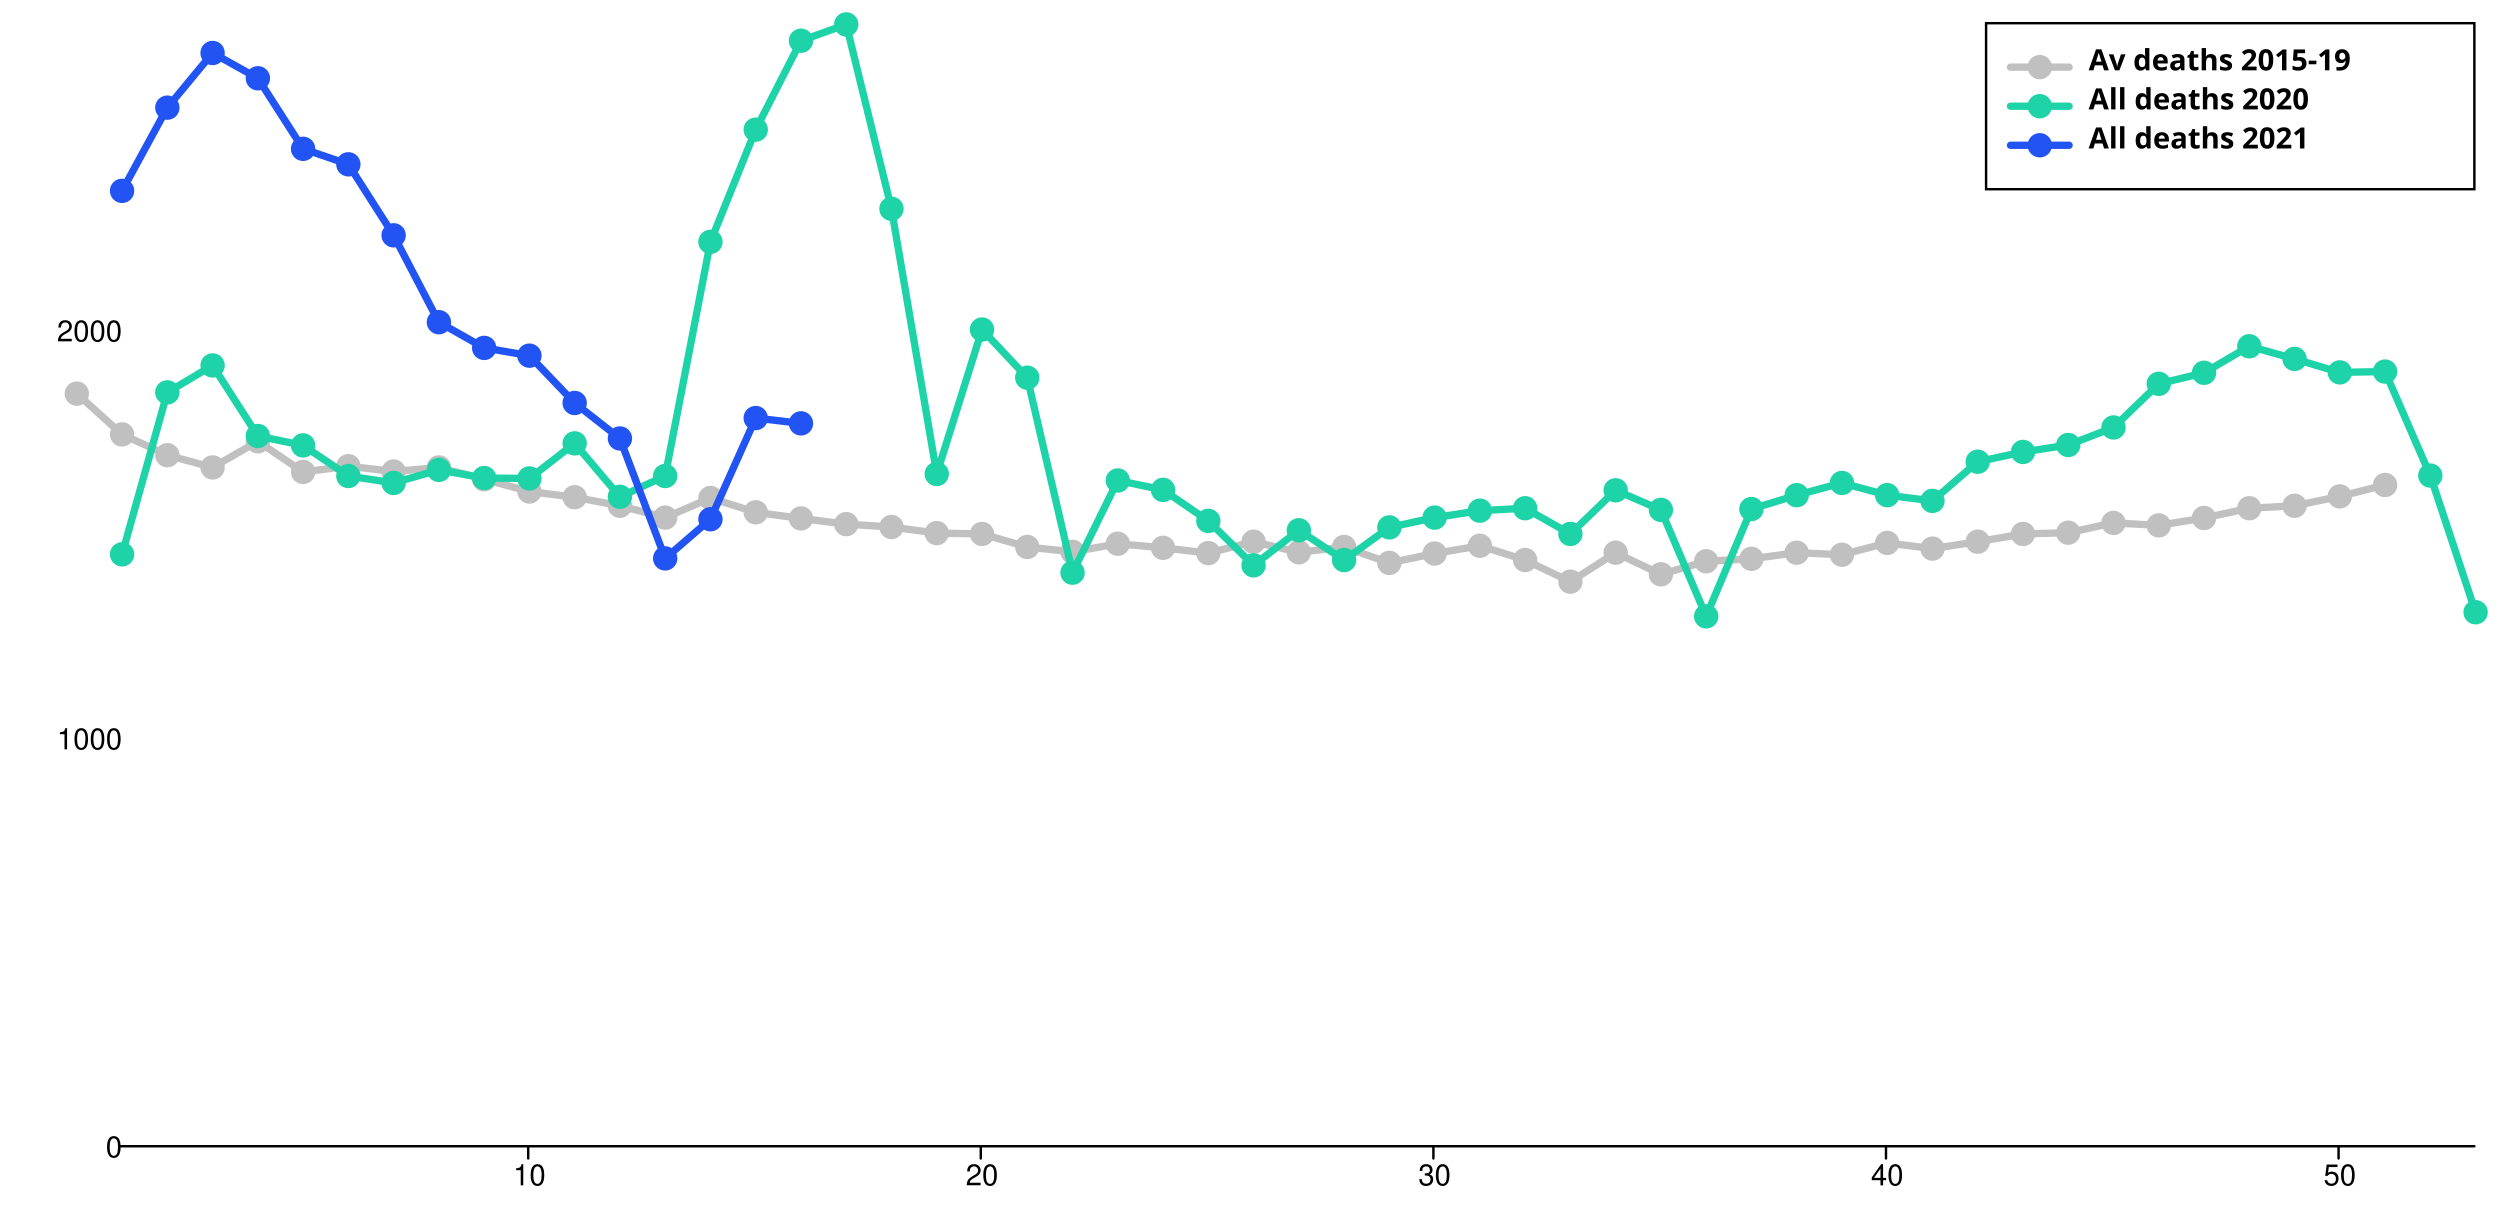
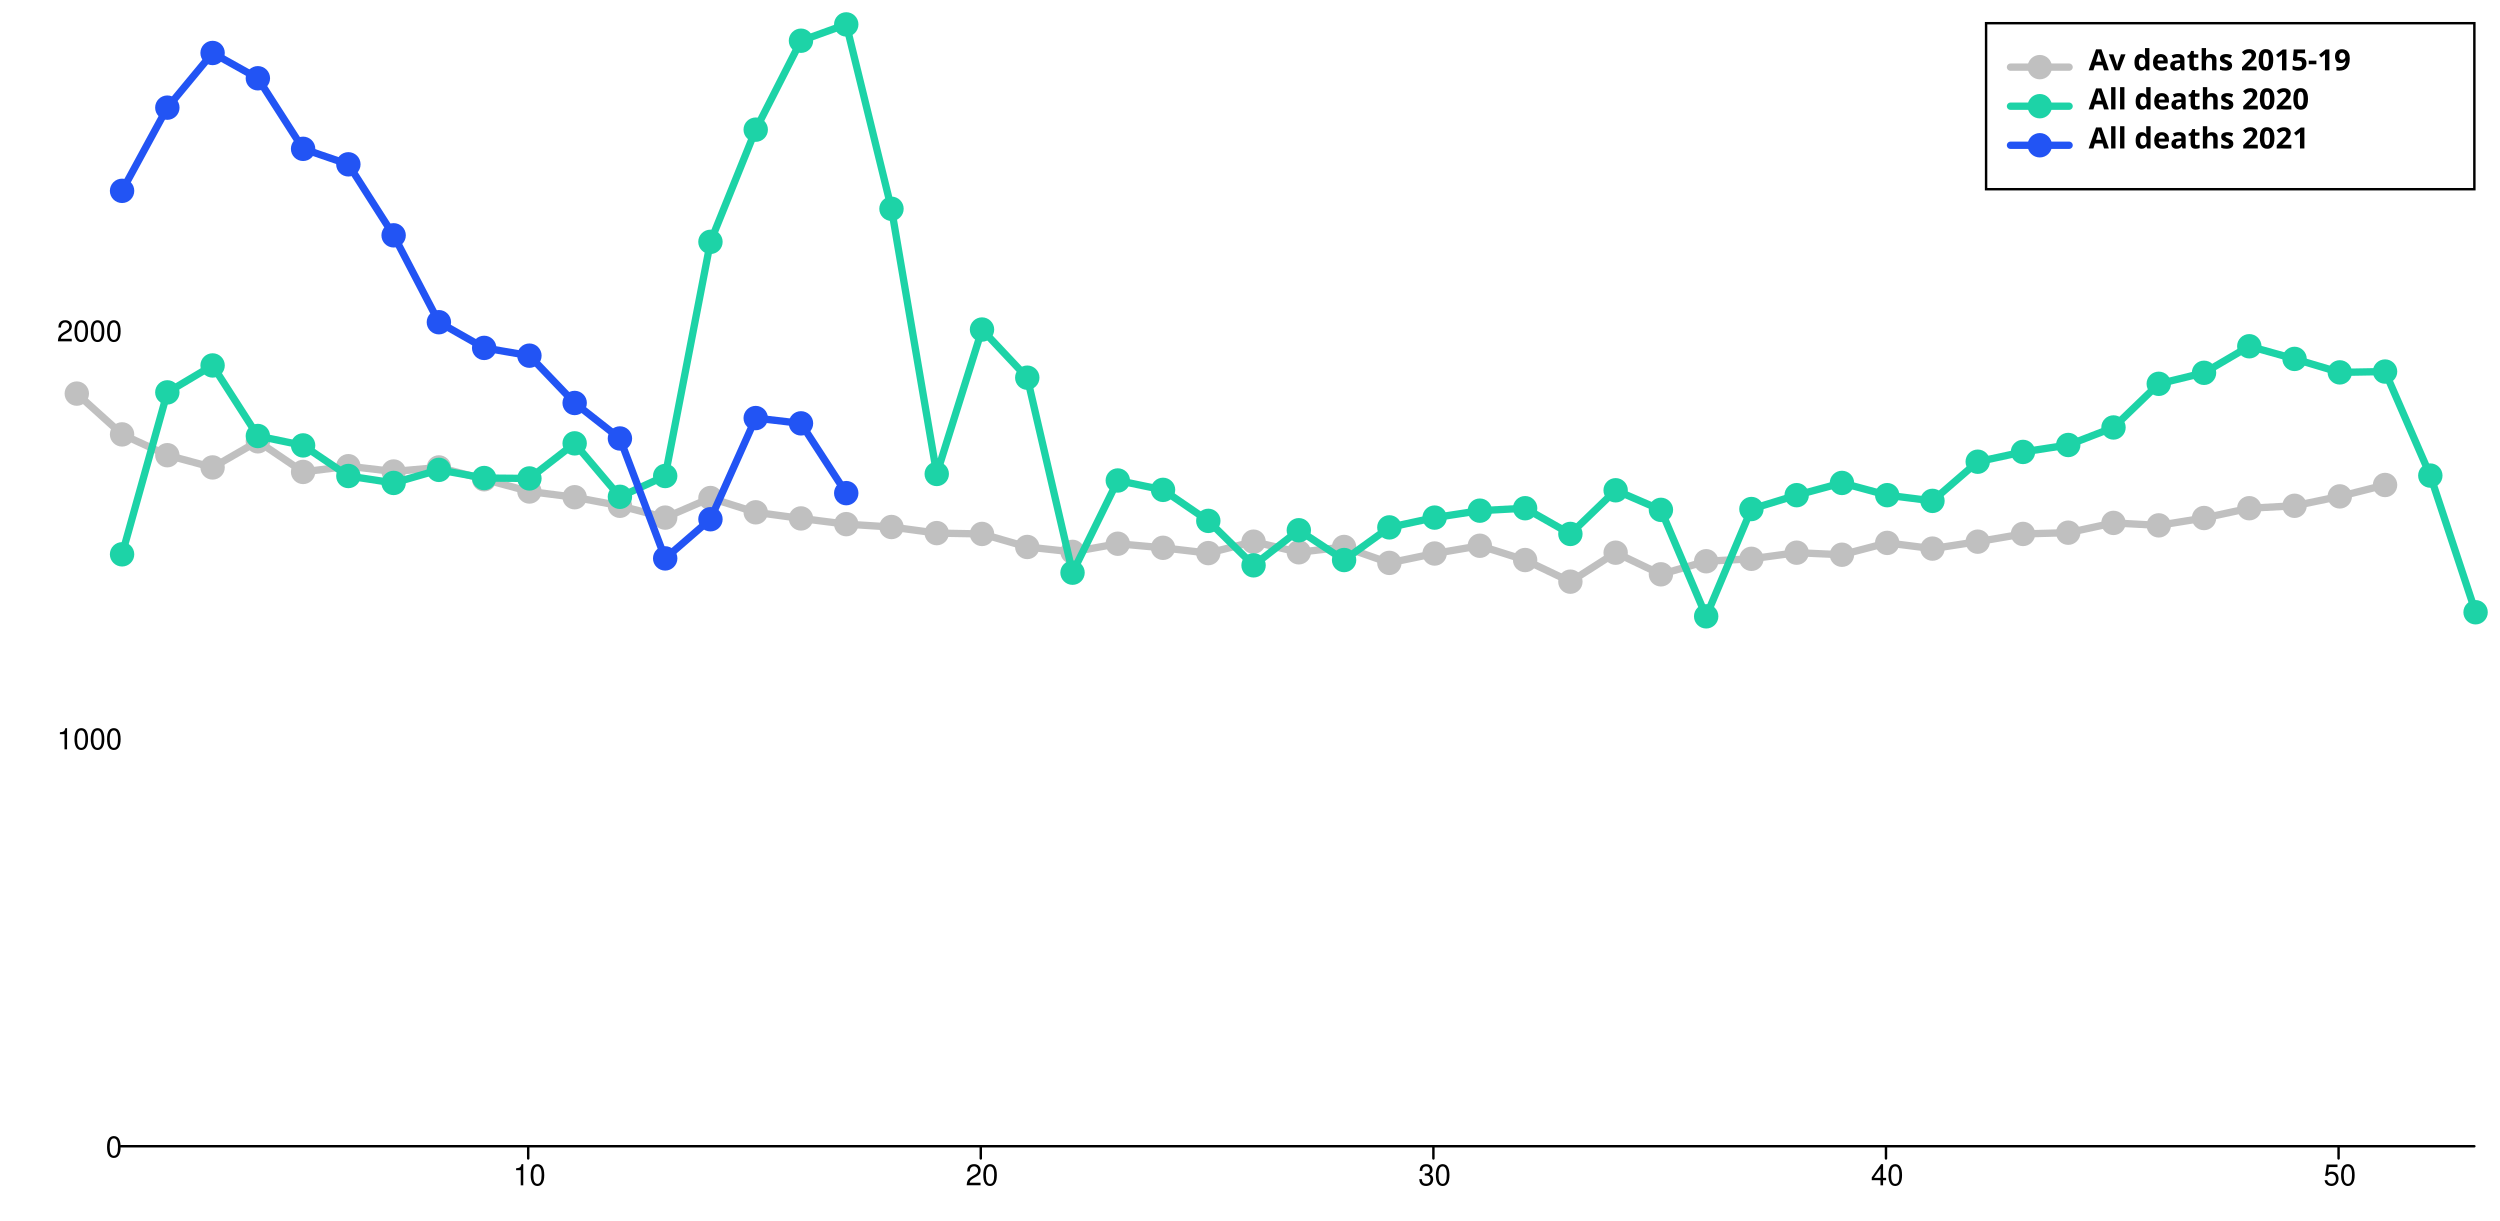
<svg xmlns="http://www.w3.org/2000/svg" width="1024" height="500" viewBox="0 0 1024 500" style="overflow:display" preserveAspectRatio="xMinYMin meet" overflow="visible">
  <defs>
    <style>
	.data-series path.line { fill-opacity: 0; stroke: black; }
	.data-series:hover path.line, .data-series.on path.line { cursor:pointer; }
	.data-series path.line.dotted { stroke-dasharray: 12 20 }
	#baseline:hover path.line, #baseline.on path.line { stroke-width: 5; }
	.data-series-0:hover circle, .data-series-0.on circle { display: inline; cursor:pointer; }
	#all-deaths-2020-under65:hover path.line, #all-deaths-2020-under65.on path.line { stroke-width: 5; }
	.data-series-1:hover circle, .data-series-1.on circle { display: inline; cursor:pointer; }
	#all-deaths-2021-under65:hover path.line, #all-deaths-2021-under65.on path.line { stroke-width: 5; }
	.data-series-2:hover circle, .data-series-2.on circle { display: inline; cursor:pointer; }
	.key rect { fill:transparent;stroke-width:1;stroke:black; }
	.key text { text-anchor:start;dominant-baseline:hanging;font-weight:bold;fill:black;stroke-width:0;font-family:sans-serif; }
	.graph-grid { font-family: "Helvetica Neue",Helvetica,Arial,"Lucida Grande",sans-serif; }
	.graph-grid line { stroke: black; stroke-width: 1; stroke-linecap: round; }
	.graph-grid.graph-grid-x text { text-anchor: middle; dominant-baseline: hanging; transform: translateY(10px); }
	.graph-grid.graph-grid-y text { text-anchor: end; dominant-baseline: middle; transform: translateX(-10px); }
	</style>
  </defs>
  <g class="graph-grid graph-grid-y">
    <line x1="49.50" y1="469.50" x2="1013.50" y2="469.50" data-left="50" />
    <text x="60" y="470" text-anchor="end">0</text>
    <text x="60" y="302.91" text-anchor="end">1000</text>
    <text x="60" y="135.819" text-anchor="end">2000</text>
    <text style="text-anchor:middle;dominant-baseline:hanging;font-weight:bold;transform: translateY(240px) rotate(-90deg);" />
  </g>
  <g class="graph-grid graph-grid-x">
    <line class="tick" x1="216.35" y1="469.50" x2="216.35" y2="474.50" />
    <text x="216.846" y="470" text-anchor="middle">10</text>
    <line class="tick" x1="401.73" y1="469.50" x2="401.73" y2="474.50" />
    <text x="402.231" y="470" text-anchor="middle">20</text>
    <line class="tick" x1="587.12" y1="469.50" x2="587.12" y2="474.50" />
    <text x="587.615" y="470" text-anchor="middle">30</text>
    <line class="tick" x1="772.50" y1="469.50" x2="772.50" y2="474.50" />
    <text x="773" y="470" text-anchor="middle">40</text>
    <line class="tick" x1="957.88" y1="469.50" x2="957.88" y2="474.50" />
    <text x="958.385" y="470" text-anchor="middle">50</text>
    <text style="text-anchor:middle;dominant-baseline:hanging;font-weight:bold;transform: translateY(240px) rotate(-90deg);" />
  </g>
  <g id="baseline" class="data-series data-series-0">
    <path d="M 31.46,161.22L 50.00,177.93L 68.54,186.45L 87.08,191.46L 105.62,180.77L 124.15,193.30L 142.69,190.96L 161.23,193.13L 179.77,191.46L 198.31,196.31L 216.85,201.32L 235.38,203.66L 253.92,207.17L 272.46,212.01L 291.00,203.99L 309.54,209.84L 328.08,212.35L 346.62,214.69L 365.15,215.86L 383.69,218.36L 402.23,218.70L 420.77,224.04L 439.31,226.05L 457.85,222.71L 476.38,224.38L 494.92,226.55L 513.46,221.87L 532.00,226.22L 550.54,224.04L 569.08,230.56L 587.62,226.72L 606.15,223.54L 624.69,229.39L 643.23,238.25L 661.77,226.38L 680.31,235.24L 698.85,229.89L 717.38,228.89L 735.92,226.38L 754.46,227.22L 773.00,222.37L 791.54,224.71L 810.08,221.87L 828.62,218.70L 847.15,218.19L 865.69,214.18L 884.23,215.19L 902.77,212.18L 921.31,208.17L 939.85,207.17L 958.38,203.32L 976.92,198.65" class="line" style="stroke:silver" stroke-width="3" stroke-linecap="round" />
    <circle cx="31.46" cy="161.22" data-y="1848.00" data-x="0" r="5" fill="silver" />
    <circle cx="50.00" cy="177.93" data-y="1748.00" data-x="1" r="5" fill="silver" />
    <circle cx="68.54" cy="186.45" data-y="1697.00" data-x="2" r="5" fill="silver" />
    <circle cx="87.08" cy="191.46" data-y="1667.00" data-x="3" r="5" fill="silver" />
    <circle cx="105.62" cy="180.77" data-y="1731.00" data-x="4" r="5" fill="silver" />
    <circle cx="124.15" cy="193.30" data-y="1656.00" data-x="5" r="5" fill="silver" />
    <circle cx="142.69" cy="190.96" data-y="1670.00" data-x="6" r="5" fill="silver" />
    <circle cx="161.23" cy="193.13" data-y="1657.00" data-x="7" r="5" fill="silver" />
    <circle cx="179.77" cy="191.46" data-y="1667.00" data-x="8" r="5" fill="silver" />
    <circle cx="198.31" cy="196.31" data-y="1638.00" data-x="9" r="5" fill="silver" />
    <circle cx="216.85" cy="201.32" data-y="1608.00" data-x="10" r="5" fill="silver" />
    <circle cx="235.38" cy="203.66" data-y="1594.00" data-x="11" r="5" fill="silver" />
    <circle cx="253.92" cy="207.17" data-y="1573.00" data-x="12" r="5" fill="silver" />
    <circle cx="272.46" cy="212.01" data-y="1544.00" data-x="13" r="5" fill="silver" />
    <circle cx="291.00" cy="203.99" data-y="1592.00" data-x="14" r="5" fill="silver" />
    <circle cx="309.54" cy="209.84" data-y="1557.00" data-x="15" r="5" fill="silver" />
    <circle cx="328.08" cy="212.35" data-y="1542.00" data-x="16" r="5" fill="silver" />
    <circle cx="346.62" cy="214.69" data-y="1528.00" data-x="17" r="5" fill="silver" />
    <circle cx="365.15" cy="215.86" data-y="1521.00" data-x="18" r="5" fill="silver" />
    <circle cx="383.69" cy="218.36" data-y="1506.00" data-x="19" r="5" fill="silver" />
    <circle cx="402.23" cy="218.70" data-y="1504.00" data-x="20" r="5" fill="silver" />
    <circle cx="420.77" cy="224.04" data-y="1472.00" data-x="21" r="5" fill="silver" />
    <circle cx="439.31" cy="226.05" data-y="1460.00" data-x="22" r="5" fill="silver" />
    <circle cx="457.85" cy="222.71" data-y="1480.00" data-x="23" r="5" fill="silver" />
    <circle cx="476.38" cy="224.38" data-y="1470.00" data-x="24" r="5" fill="silver" />
    <circle cx="494.92" cy="226.55" data-y="1457.00" data-x="25" r="5" fill="silver" />
    <circle cx="513.46" cy="221.87" data-y="1485.00" data-x="26" r="5" fill="silver" />
    <circle cx="532.00" cy="226.22" data-y="1459.00" data-x="27" r="5" fill="silver" />
    <circle cx="550.54" cy="224.04" data-y="1472.00" data-x="28" r="5" fill="silver" />
    <circle cx="569.08" cy="230.56" data-y="1433.00" data-x="29" r="5" fill="silver" />
    <circle cx="587.62" cy="226.72" data-y="1456.00" data-x="30" r="5" fill="silver" />
    <circle cx="606.15" cy="223.54" data-y="1475.00" data-x="31" r="5" fill="silver" />
    <circle cx="624.69" cy="229.39" data-y="1440.00" data-x="32" r="5" fill="silver" />
    <circle cx="643.23" cy="238.25" data-y="1387.00" data-x="33" r="5" fill="silver" />
    <circle cx="661.77" cy="226.38" data-y="1458.00" data-x="34" r="5" fill="silver" />
    <circle cx="680.31" cy="235.24" data-y="1405.00" data-x="35" r="5" fill="silver" />
    <circle cx="698.85" cy="229.89" data-y="1437.00" data-x="36" r="5" fill="silver" />
    <circle cx="717.38" cy="228.89" data-y="1443.00" data-x="37" r="5" fill="silver" />
    <circle cx="735.92" cy="226.38" data-y="1458.00" data-x="38" r="5" fill="silver" />
    <circle cx="754.46" cy="227.22" data-y="1453.00" data-x="39" r="5" fill="silver" />
    <circle cx="773.00" cy="222.37" data-y="1482.00" data-x="40" r="5" fill="silver" />
    <circle cx="791.54" cy="224.71" data-y="1468.00" data-x="41" r="5" fill="silver" />
    <circle cx="810.08" cy="221.87" data-y="1485.00" data-x="42" r="5" fill="silver" />
    <circle cx="828.62" cy="218.70" data-y="1504.00" data-x="43" r="5" fill="silver" />
    <circle cx="847.15" cy="218.19" data-y="1507.00" data-x="44" r="5" fill="silver" />
    <circle cx="865.69" cy="214.18" data-y="1531.00" data-x="45" r="5" fill="silver" />
    <circle cx="884.23" cy="215.19" data-y="1525.00" data-x="46" r="5" fill="silver" />
    <circle cx="902.77" cy="212.18" data-y="1543.00" data-x="47" r="5" fill="silver" />
    <circle cx="921.31" cy="208.17" data-y="1567.00" data-x="48" r="5" fill="silver" />
    <circle cx="939.85" cy="207.17" data-y="1573.00" data-x="49" r="5" fill="silver" />
    <circle cx="958.38" cy="203.32" data-y="1596.00" data-x="50" r="5" fill="silver" />
    <circle cx="976.92" cy="198.65" data-y="1624.00" data-x="51" r="5" fill="silver" />
  </g>
  <g id="all-deaths-2020-under65" class="data-series data-series-1">
    <path d="M 50.00,227.05L 68.54,160.72L 87.08,149.69L 105.62,178.59L 124.15,182.44L 142.69,194.97L 161.23,197.81L 179.77,192.46L 198.31,195.80L 216.85,195.97L 235.38,181.60L 253.92,203.49L 272.46,194.97L 291.00,99.06L 309.54,53.11L 328.08,16.68L 346.62,10.00L 365.15,85.52L 383.69,194.13L 402.23,134.98L 420.77,154.70L 439.31,234.57L 457.85,196.81L 476.38,200.65L 494.92,213.35L 513.46,231.56L 532.00,217.19L 550.54,229.39L 569.08,216.02L 587.62,212.01L 606.15,209.17L 624.69,208.17L 643.23,218.70L 661.77,200.82L 680.31,208.84L 698.85,252.45L 717.38,208.50L 735.92,202.82L 754.46,197.81L 773.00,202.82L 791.54,205.16L 810.08,189.12L 828.62,185.11L 847.15,182.27L 865.69,175.09L 884.23,157.21L 902.77,152.70L 921.31,141.83L 939.85,147.01L 958.38,152.53L 976.92,152.19L 995.46,194.80L 1014.00,250.78" class="line" style="stroke:#1DD3A7" stroke-width="3" stroke-linecap="round" />
    <circle cx="50.00" cy="227.05" data-y="1454.00" data-x="1" r="5" fill="#1DD3A7" />
    <circle cx="68.54" cy="160.72" data-y="1851.00" data-x="2" r="5" fill="#1DD3A7" />
    <circle cx="87.08" cy="149.69" data-y="1917.00" data-x="3" r="5" fill="#1DD3A7" />
    <circle cx="105.62" cy="178.59" data-y="1744.00" data-x="4" r="5" fill="#1DD3A7" />
    <circle cx="124.15" cy="182.44" data-y="1721.00" data-x="5" r="5" fill="#1DD3A7" />
    <circle cx="142.69" cy="194.97" data-y="1646.00" data-x="6" r="5" fill="#1DD3A7" />
    <circle cx="161.23" cy="197.81" data-y="1629.00" data-x="7" r="5" fill="#1DD3A7" />
    <circle cx="179.77" cy="192.46" data-y="1661.00" data-x="8" r="5" fill="#1DD3A7" />
    <circle cx="198.31" cy="195.80" data-y="1641.00" data-x="9" r="5" fill="#1DD3A7" />
    <circle cx="216.85" cy="195.97" data-y="1640.00" data-x="10" r="5" fill="#1DD3A7" />
    <circle cx="235.38" cy="181.60" data-y="1726.00" data-x="11" r="5" fill="#1DD3A7" />
    <circle cx="253.92" cy="203.49" data-y="1595.00" data-x="12" r="5" fill="#1DD3A7" />
    <circle cx="272.46" cy="194.97" data-y="1646.00" data-x="13" r="5" fill="#1DD3A7" />
    <circle cx="291.00" cy="99.06" data-y="2220.00" data-x="14" r="5" fill="#1DD3A7" />
    <circle cx="309.54" cy="53.11" data-y="2495.00" data-x="15" r="5" fill="#1DD3A7" />
    <circle cx="328.08" cy="16.68" data-y="2713.00" data-x="16" r="5" fill="#1DD3A7" />
    <circle cx="346.62" cy="10.00" data-y="2753.00" data-x="17" r="5" fill="#1DD3A7" />
    <circle cx="365.15" cy="85.52" data-y="2301.00" data-x="18" r="5" fill="#1DD3A7" />
    <circle cx="383.69" cy="194.13" data-y="1651.00" data-x="19" r="5" fill="#1DD3A7" />
    <circle cx="402.23" cy="134.98" data-y="2005.00" data-x="20" r="5" fill="#1DD3A7" />
    <circle cx="420.77" cy="154.70" data-y="1887.00" data-x="21" r="5" fill="#1DD3A7" />
    <circle cx="439.31" cy="234.57" data-y="1409.00" data-x="22" r="5" fill="#1DD3A7" />
    <circle cx="457.85" cy="196.81" data-y="1635.00" data-x="23" r="5" fill="#1DD3A7" />
    <circle cx="476.38" cy="200.65" data-y="1612.00" data-x="24" r="5" fill="#1DD3A7" />
    <circle cx="494.92" cy="213.35" data-y="1536.00" data-x="25" r="5" fill="#1DD3A7" />
    <circle cx="513.46" cy="231.56" data-y="1427.00" data-x="26" r="5" fill="#1DD3A7" />
    <circle cx="532.00" cy="217.19" data-y="1513.00" data-x="27" r="5" fill="#1DD3A7" />
    <circle cx="550.54" cy="229.39" data-y="1440.00" data-x="28" r="5" fill="#1DD3A7" />
    <circle cx="569.08" cy="216.02" data-y="1520.00" data-x="29" r="5" fill="#1DD3A7" />
    <circle cx="587.62" cy="212.01" data-y="1544.00" data-x="30" r="5" fill="#1DD3A7" />
    <circle cx="606.15" cy="209.17" data-y="1561.00" data-x="31" r="5" fill="#1DD3A7" />
    <circle cx="624.69" cy="208.17" data-y="1567.00" data-x="32" r="5" fill="#1DD3A7" />
    <circle cx="643.23" cy="218.70" data-y="1504.00" data-x="33" r="5" fill="#1DD3A7" />
    <circle cx="661.77" cy="200.82" data-y="1611.00" data-x="34" r="5" fill="#1DD3A7" />
    <circle cx="680.31" cy="208.84" data-y="1563.00" data-x="35" r="5" fill="#1DD3A7" />
    <circle cx="698.85" cy="252.45" data-y="1302.00" data-x="36" r="5" fill="#1DD3A7" />
    <circle cx="717.38" cy="208.50" data-y="1565.00" data-x="37" r="5" fill="#1DD3A7" />
    <circle cx="735.92" cy="202.82" data-y="1599.00" data-x="38" r="5" fill="#1DD3A7" />
    <circle cx="754.46" cy="197.81" data-y="1629.00" data-x="39" r="5" fill="#1DD3A7" />
    <circle cx="773.00" cy="202.82" data-y="1599.00" data-x="40" r="5" fill="#1DD3A7" />
    <circle cx="791.54" cy="205.16" data-y="1585.00" data-x="41" r="5" fill="#1DD3A7" />
    <circle cx="810.08" cy="189.12" data-y="1681.00" data-x="42" r="5" fill="#1DD3A7" />
    <circle cx="828.62" cy="185.11" data-y="1705.00" data-x="43" r="5" fill="#1DD3A7" />
    <circle cx="847.15" cy="182.27" data-y="1722.00" data-x="44" r="5" fill="#1DD3A7" />
    <circle cx="865.69" cy="175.09" data-y="1765.00" data-x="45" r="5" fill="#1DD3A7" />
    <circle cx="884.23" cy="157.21" data-y="1872.00" data-x="46" r="5" fill="#1DD3A7" />
    <circle cx="902.77" cy="152.70" data-y="1899.00" data-x="47" r="5" fill="#1DD3A7" />
    <circle cx="921.31" cy="141.83" data-y="1964.00" data-x="48" r="5" fill="#1DD3A7" />
    <circle cx="939.85" cy="147.01" data-y="1933.00" data-x="49" r="5" fill="#1DD3A7" />
    <circle cx="958.38" cy="152.53" data-y="1900.00" data-x="50" r="5" fill="#1DD3A7" />
    <circle cx="976.92" cy="152.19" data-y="1902.00" data-x="51" r="5" fill="#1DD3A7" />
    <circle cx="995.46" cy="194.80" data-y="1647.00" data-x="52" r="5" fill="#1DD3A7" />
    <circle cx="1014.00" cy="250.78" data-y="1312.00" data-x="53" r="5" fill="#1DD3A7" />
  </g>
  <g id="all-deaths-2021-under65" class="data-series data-series-2">
-     <path d="M 50.00,78.17L 68.54,44.09L 87.08,21.70L 105.62,32.06L 124.15,60.96L 142.69,67.31L 161.23,96.39L 179.77,131.98L 198.31,142.50L 216.85,145.68L 235.38,165.06L 253.92,179.60L 272.46,228.72L 291.00,212.68L 309.54,171.24L 328.08,173.41" class="line" style="stroke:#2254F4" stroke-width="3" stroke-linecap="round" />
+     <path d="M 50.00,78.17L 68.54,44.09L 87.08,21.70L 105.62,32.06L 124.15,60.96L 142.69,67.31L 161.23,96.39L 179.77,131.98L 198.31,142.50L 216.85,145.68L 235.38,165.06L 253.92,179.60L 272.46,228.72L 291.00,212.68L 309.54,171.24L 328.08,173.41L 346.62,201.99" class="line" style="stroke:#2254F4" stroke-width="3" stroke-linecap="round" />
    <circle cx="50.00" cy="78.17" data-y="2345.00" data-x="1" r="5" fill="#2254F4" />
    <circle cx="68.54" cy="44.09" data-y="2549.00" data-x="2" r="5" fill="#2254F4" />
    <circle cx="87.08" cy="21.70" data-y="2683.00" data-x="3" r="5" fill="#2254F4" />
    <circle cx="105.62" cy="32.06" data-y="2621.00" data-x="4" r="5" fill="#2254F4" />
    <circle cx="124.15" cy="60.96" data-y="2448.00" data-x="5" r="5" fill="#2254F4" />
    <circle cx="142.69" cy="67.31" data-y="2410.00" data-x="6" r="5" fill="#2254F4" />
    <circle cx="161.23" cy="96.39" data-y="2236.00" data-x="7" r="5" fill="#2254F4" />
    <circle cx="179.77" cy="131.98" data-y="2023.00" data-x="8" r="5" fill="#2254F4" />
    <circle cx="198.31" cy="142.50" data-y="1960.00" data-x="9" r="5" fill="#2254F4" />
    <circle cx="216.85" cy="145.68" data-y="1941.00" data-x="10" r="5" fill="#2254F4" />
    <circle cx="235.38" cy="165.06" data-y="1825.00" data-x="11" r="5" fill="#2254F4" />
    <circle cx="253.92" cy="179.60" data-y="1738.00" data-x="12" r="5" fill="#2254F4" />
    <circle cx="272.46" cy="228.72" data-y="1444.00" data-x="13" r="5" fill="#2254F4" />
    <circle cx="291.00" cy="212.68" data-y="1540.00" data-x="14" r="5" fill="#2254F4" />
    <circle cx="309.54" cy="171.24" data-y="1788.00" data-x="15" r="5" fill="#2254F4" />
    <circle cx="328.08" cy="173.41" data-y="1775.00" data-x="16" r="5" fill="#2254F4" />
+     <circle cx="346.62" cy="201.99" data-y="1604.00" data-x="17" r="5" fill="#2254F4" />
  </g>
  <g class="key">
    <rect x="813.5" y="9.5" width="200" height="68" />
    <g id="baseline-key">&gt;	<text x="823.5" y="19.5">
        <tspan dx="32" dy="0">Av deaths 2015-19</tspan>
      </text>
      <path d="M823.50,27.50 l 24 0" class="line" style="stroke:silver" stroke-width="3" stroke-linecap="round" />
      <circle cx="835.50" cy="27.50" r="5" fill="silver" />
    </g>
    <g id="all-deaths-2020-under65-key">&gt;	<text x="823.5" y="35.5">
        <tspan dx="32" dy="0">All deaths 2020</tspan>
      </text>
      <path d="M823.50,43.50 l 24 0" class="line" style="stroke:#1DD3A7" stroke-width="3" stroke-linecap="round" />
      <circle cx="835.50" cy="43.50" r="5" fill="#1DD3A7" />
    </g>
    <g id="all-deaths-2021-under65-key">&gt;	<text x="823.5" y="51.5">
        <tspan dx="32" dy="0">All deaths 2021</tspan>
      </text>
      <path d="M823.50,59.50 l 24 0" class="line" style="stroke:#2254F4" stroke-width="3" stroke-linecap="round" />
      <circle cx="835.50" cy="59.50" r="5" fill="#2254F4" />
    </g>
  </g>
</svg>
